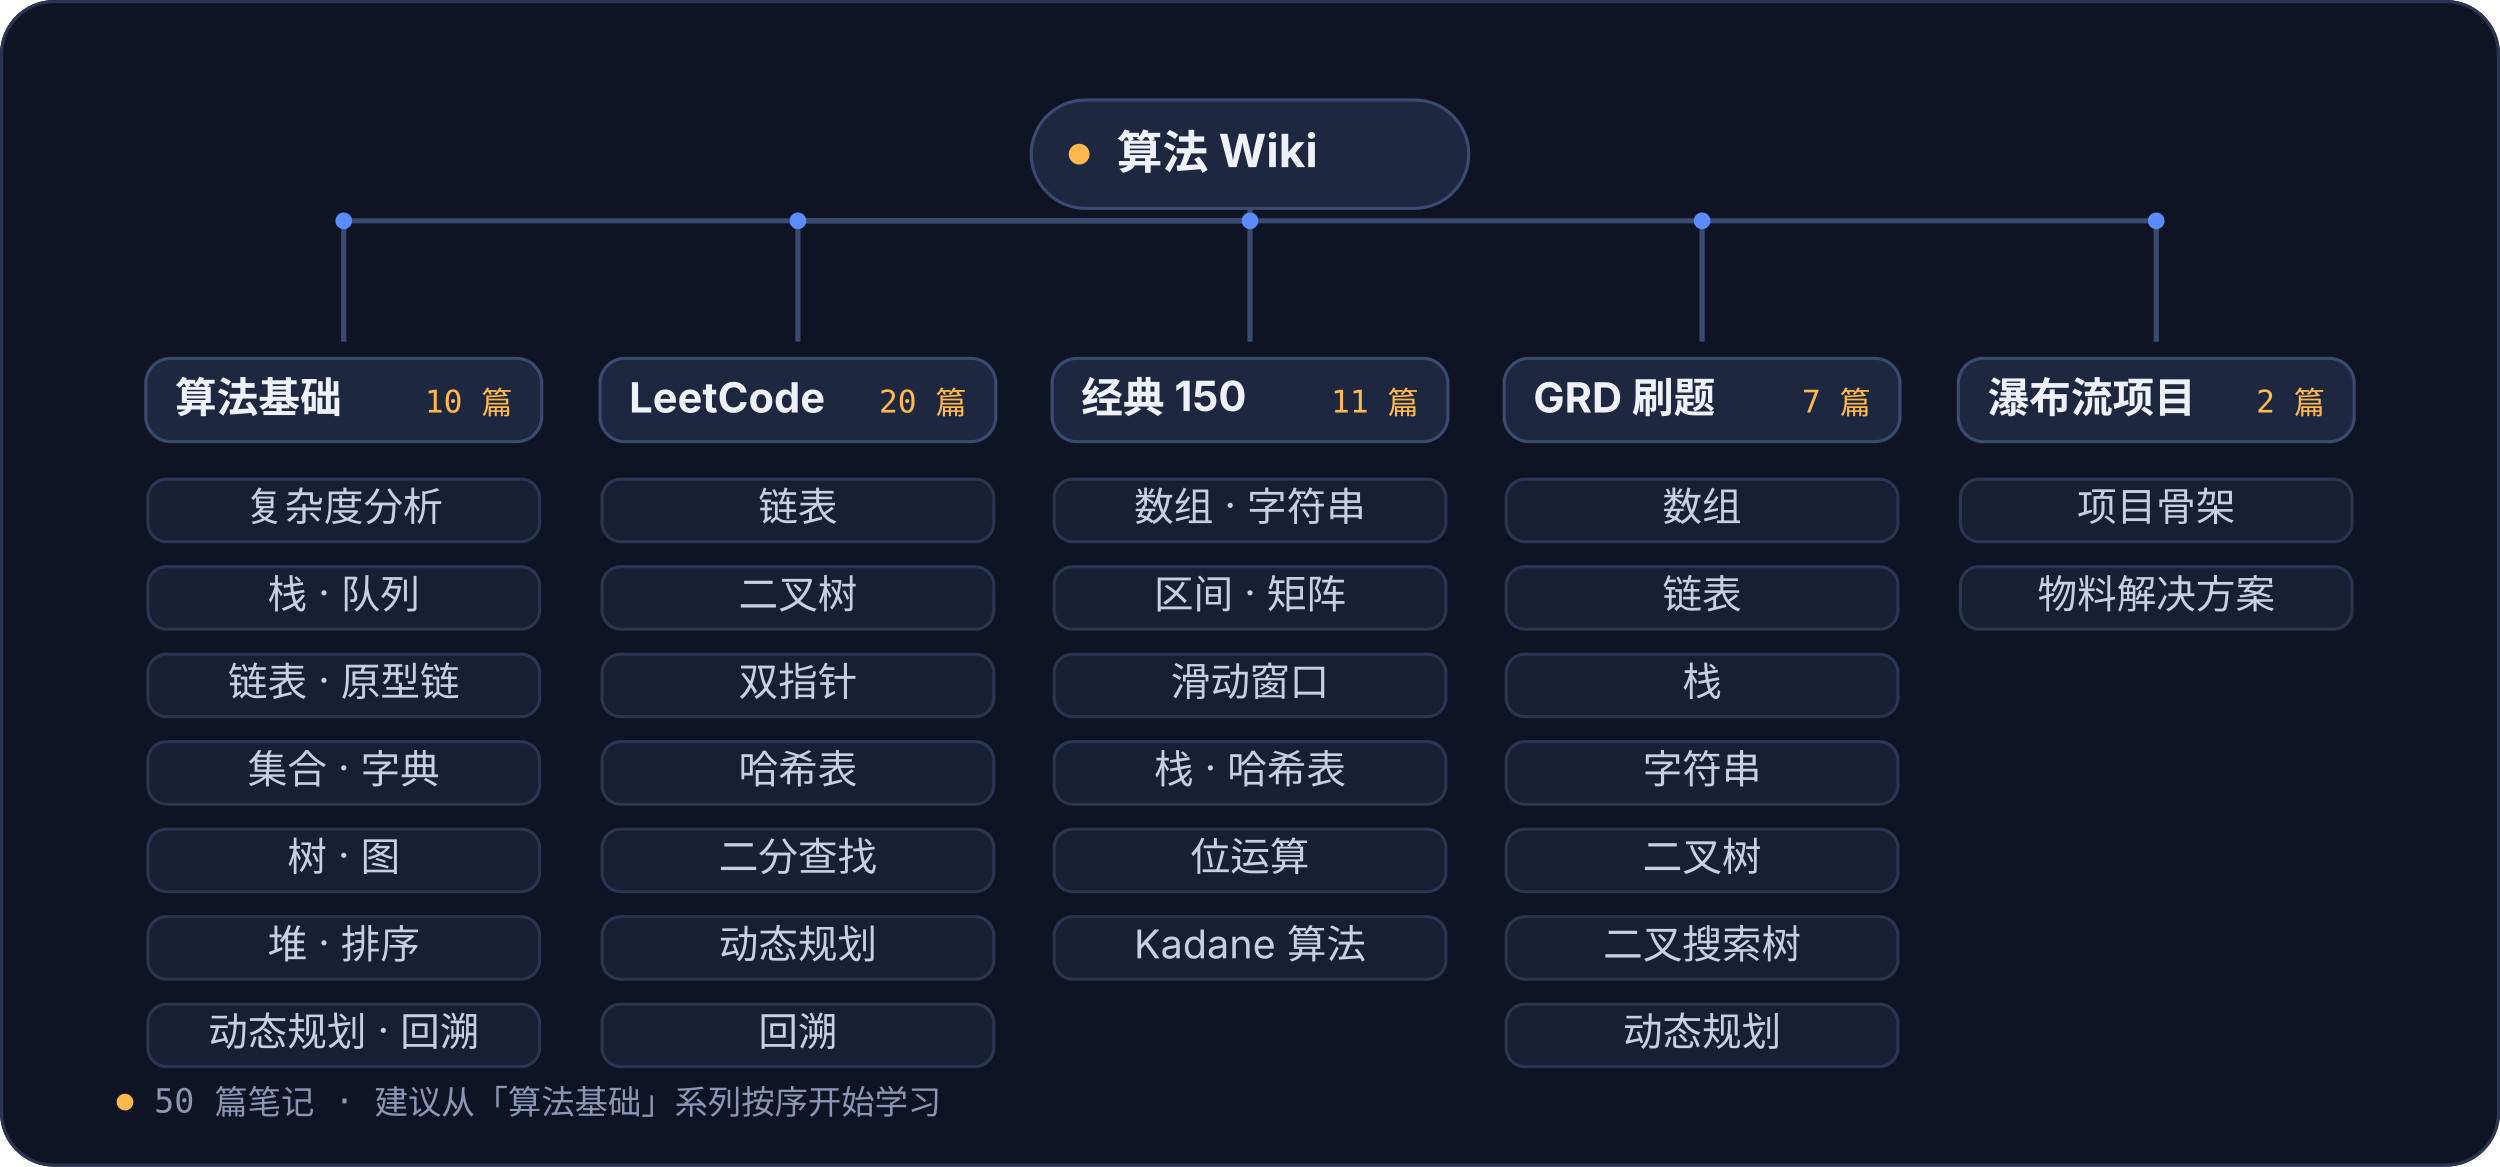
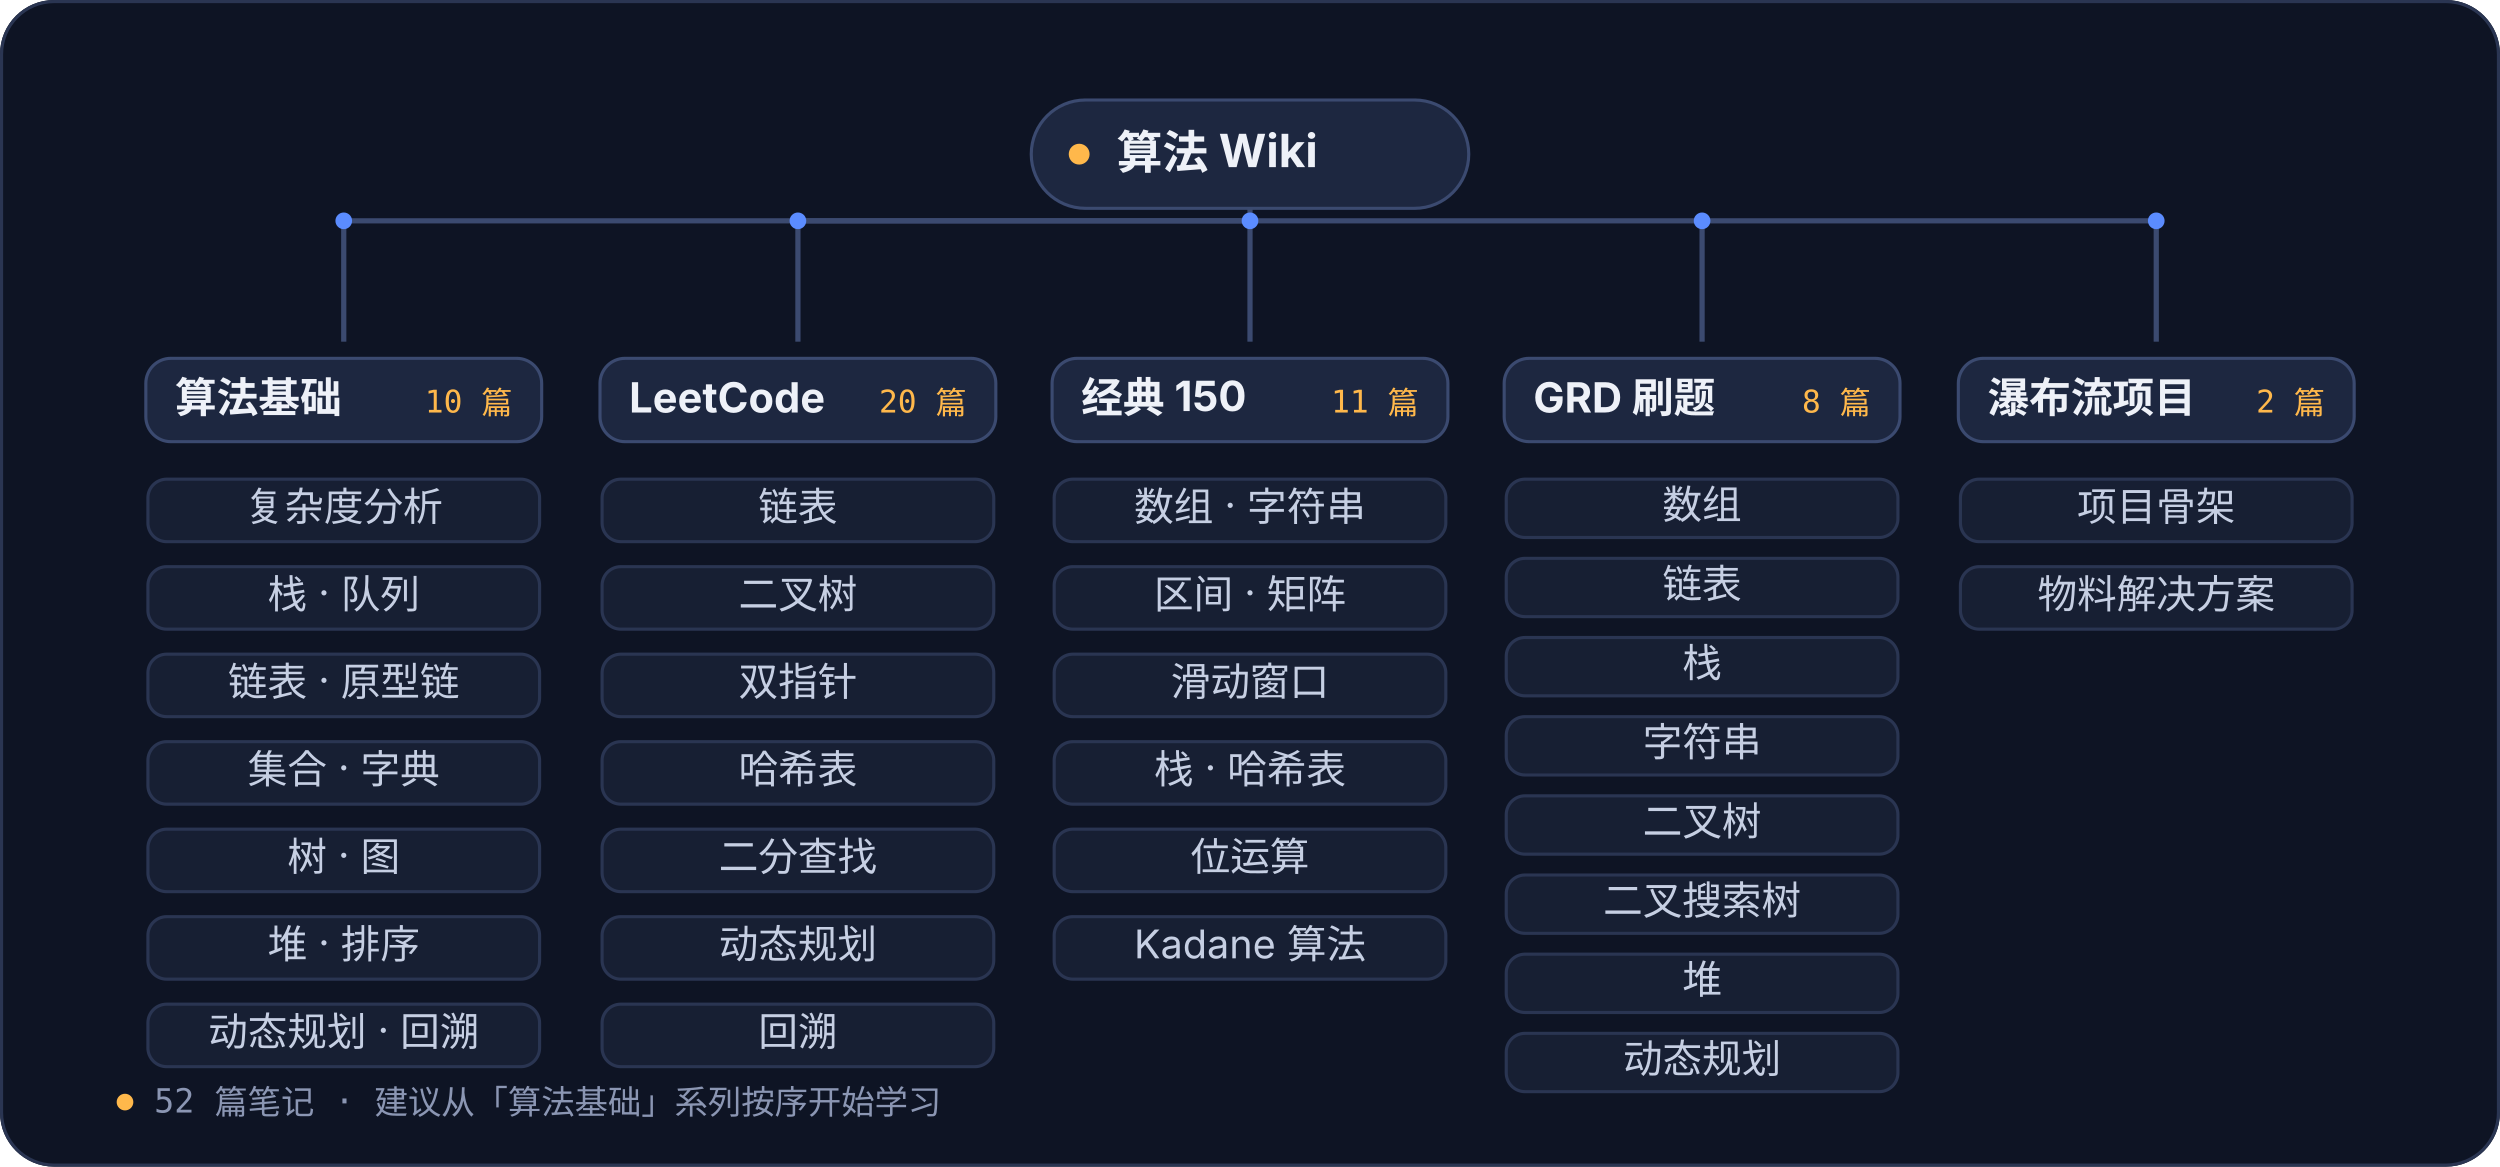
<svg xmlns="http://www.w3.org/2000/svg" width="1200" height="560" viewBox="0 0 1200 560" role="img" aria-labelledby="title desc">
  <rect x="0" y="0" width="1200" height="560" rx="26" fill="#0e1424" />
  <rect x="0.75" y="0.75" width="1198.5" height="558.5" rx="25.25" fill="none" stroke="#2a3552" stroke-width="1.5" />
  <g id="struct-root">
    <rect x="495" y="48" width="210" height="52" rx="26" fill="#1d2740" stroke="#3b4a70" stroke-width="1.5" />
    <circle cx="518" cy="74" r="5" fill="#ffb84b" />
    <text x="536" y="81" font-family="-apple-system, 'PingFang SC', 'Noto Sans SC', sans-serif" font-size="22" font-weight="700" fill="#eef1f8">算法 Wiki</text>
    <path d="M600 100 V106 M165 106 H600 M383 106 H164 M600 106 H164" fill="none" stroke="#3b4a70" stroke-width="2.5" />
    <path d="M600 106 H600 M600 106 H383 M600 106 H817 M600 106 H1035 M165 106 V164 M383 106 V164 M600 106 V164 M817 106 V164 M1035 106 V164" fill="none" stroke="#3b4a70" stroke-width="2.5" />
    <circle cx="165" cy="106" r="4" fill="#5b8cff" />
    <circle cx="383" cy="106" r="4" fill="#5b8cff" />
    <circle cx="600" cy="106" r="4" fill="#5b8cff" />
    <circle cx="817" cy="106" r="4" fill="#5b8cff" />
    <circle cx="1035" cy="106" r="4" fill="#5b8cff" />
  </g>
  <g id="col-0">
    <rect x="70" y="172" width="190" height="40" rx="12" fill="#1d2740" stroke="#3b4a70" stroke-width="1.5" />
    <text x="84" y="198" font-family="-apple-system, 'PingFang SC', 'Noto Sans SC', sans-serif" font-size="20" font-weight="700" fill="#eef1f8">算法基础</text>
    <text x="246" y="198" text-anchor="end" font-family="ui-monospace, 'SF Mono', Menlo, monospace" font-size="15" fill="#ffb84b">10 篇</text>
    <g font-family="-apple-system, 'PingFang SC', 'Noto Sans SC', sans-serif" font-size="19" fill="#c6cfe3">
      <g>
        <rect x="71" y="230" width="188" height="30" rx="9" fill="#171f33" stroke="#2a3552" stroke-width="1.5" />
        <text x="165" y="250" text-anchor="middle">复杂度分析</text>
      </g>
      <g>
        <rect x="71" y="272" width="188" height="30" rx="9" fill="#171f33" stroke="#2a3552" stroke-width="1.5" />
        <text x="165" y="292" text-anchor="middle">栈 · 队列</text>
      </g>
      <g>
        <rect x="71" y="314" width="188" height="30" rx="9" fill="#171f33" stroke="#2a3552" stroke-width="1.5" />
        <text x="165" y="334" text-anchor="middle">链表 · 原型链</text>
      </g>
      <g>
        <rect x="71" y="356" width="188" height="30" rx="9" fill="#171f33" stroke="#2a3552" stroke-width="1.5" />
        <text x="165" y="376" text-anchor="middle">集合 · 字典</text>
      </g>
      <g>
        <rect x="71" y="398" width="188" height="30" rx="9" fill="#171f33" stroke="#2a3552" stroke-width="1.5" />
        <text x="165" y="418" text-anchor="middle">树 · 图</text>
      </g>
      <g>
        <rect x="71" y="440" width="188" height="30" rx="9" fill="#171f33" stroke="#2a3552" stroke-width="1.5" />
        <text x="165" y="460" text-anchor="middle">堆 · 排序</text>
      </g>
      <g>
        <rect x="71" y="482" width="188" height="30" rx="9" fill="#171f33" stroke="#2a3552" stroke-width="1.5" />
        <text x="165" y="502" text-anchor="middle">动态规划 · 回溯</text>
      </g>
    </g>
  </g>
  <g id="col-1">
    <rect x="288" y="172" width="190" height="40" rx="12" fill="#1d2740" stroke="#3b4a70" stroke-width="1.5" />
    <text x="302" y="198" font-family="-apple-system, 'PingFang SC', 'Noto Sans SC', sans-serif" font-size="20" font-weight="700" fill="#eef1f8">LeetCode</text>
    <text x="464" y="198" text-anchor="end" font-family="ui-monospace, 'SF Mono', Menlo, monospace" font-size="15" fill="#ffb84b">20 篇</text>
    <g font-family="-apple-system, 'PingFang SC', 'Noto Sans SC', sans-serif" font-size="19" fill="#c6cfe3">
      <g>
        <rect x="289" y="230" width="188" height="30" rx="9" fill="#171f33" stroke="#2a3552" stroke-width="1.5" />
        <text x="383" y="250" text-anchor="middle">链表</text>
      </g>
      <g>
        <rect x="289" y="272" width="188" height="30" rx="9" fill="#171f33" stroke="#2a3552" stroke-width="1.5" />
        <text x="383" y="292" text-anchor="middle">二叉树</text>
      </g>
      <g>
        <rect x="289" y="314" width="188" height="30" rx="9" fill="#171f33" stroke="#2a3552" stroke-width="1.5" />
        <text x="383" y="334" text-anchor="middle">双指针</text>
      </g>
      <g>
        <rect x="289" y="356" width="188" height="30" rx="9" fill="#171f33" stroke="#2a3552" stroke-width="1.5" />
        <text x="383" y="376" text-anchor="middle">哈希表</text>
      </g>
      <g>
        <rect x="289" y="398" width="188" height="30" rx="9" fill="#171f33" stroke="#2a3552" stroke-width="1.5" />
        <text x="383" y="418" text-anchor="middle">二分查找</text>
      </g>
      <g>
        <rect x="289" y="440" width="188" height="30" rx="9" fill="#171f33" stroke="#2a3552" stroke-width="1.5" />
        <text x="383" y="460" text-anchor="middle">动态规划</text>
      </g>
      <g>
        <rect x="289" y="482" width="188" height="30" rx="9" fill="#171f33" stroke="#2a3552" stroke-width="1.5" />
        <text x="383" y="502" text-anchor="middle">回溯</text>
      </g>
    </g>
  </g>
  <g id="col-2">
    <rect x="505" y="172" width="190" height="40" rx="12" fill="#1d2740" stroke="#3b4a70" stroke-width="1.5" />
    <text x="519" y="198" font-family="-apple-system, 'PingFang SC', 'Noto Sans SC', sans-serif" font-size="20" font-weight="700" fill="#eef1f8">经典 150</text>
    <text x="681" y="198" text-anchor="end" font-family="ui-monospace, 'SF Mono', Menlo, monospace" font-size="15" fill="#ffb84b">11 篇</text>
    <g font-family="-apple-system, 'PingFang SC', 'Noto Sans SC', sans-serif" font-size="19" fill="#c6cfe3">
      <g>
        <rect x="506" y="230" width="188" height="30" rx="9" fill="#171f33" stroke="#2a3552" stroke-width="1.5" />
        <text x="600" y="250" text-anchor="middle">数组 · 字符串</text>
      </g>
      <g>
        <rect x="506" y="272" width="188" height="30" rx="9" fill="#171f33" stroke="#2a3552" stroke-width="1.5" />
        <text x="600" y="292" text-anchor="middle">区间 · 矩阵</text>
      </g>
      <g>
        <rect x="506" y="314" width="188" height="30" rx="9" fill="#171f33" stroke="#2a3552" stroke-width="1.5" />
        <text x="600" y="334" text-anchor="middle">滑动窗口</text>
      </g>
      <g>
        <rect x="506" y="356" width="188" height="30" rx="9" fill="#171f33" stroke="#2a3552" stroke-width="1.5" />
        <text x="600" y="376" text-anchor="middle">栈 · 哈希表</text>
      </g>
      <g>
        <rect x="506" y="398" width="188" height="30" rx="9" fill="#171f33" stroke="#2a3552" stroke-width="1.5" />
        <text x="600" y="418" text-anchor="middle">位运算</text>
      </g>
      <g>
        <rect x="506" y="440" width="188" height="30" rx="9" fill="#171f33" stroke="#2a3552" stroke-width="1.5" />
        <text x="600" y="460" text-anchor="middle">Kadane 算法</text>
      </g>
    </g>
  </g>
  <g id="col-3">
    <rect x="722" y="172" width="190" height="40" rx="12" fill="#1d2740" stroke="#3b4a70" stroke-width="1.5" />
    <text x="736" y="198" font-family="-apple-system, 'PingFang SC', 'Noto Sans SC', sans-serif" font-size="20" font-weight="700" fill="#eef1f8">GRD 刷题</text>
-     <text x="898" y="198" text-anchor="end" font-family="ui-monospace, 'SF Mono', Menlo, monospace" font-size="15" fill="#ffb84b">7 篇</text>
+     <text x="898" y="198" text-anchor="end" font-family="ui-monospace, 'SF Mono', Menlo, monospace" font-size="15" fill="#ffb84b">8 篇</text>
    <g font-family="-apple-system, 'PingFang SC', 'Noto Sans SC', sans-serif" font-size="19" fill="#c6cfe3">
      <g>
-         <rect x="723" y="230" width="188" height="30" rx="9" fill="#171f33" stroke="#2a3552" stroke-width="1.5" />
-         <text x="817" y="250" text-anchor="middle">数组</text>
+         <rect x="723" y="230" width="188" height="28" rx="9" fill="#171f33" stroke="#2a3552" stroke-width="1.5" />
+         <text x="817" y="249" text-anchor="middle">数组</text>
      </g>
      <g>
-         <rect x="723" y="272" width="188" height="30" rx="9" fill="#171f33" stroke="#2a3552" stroke-width="1.5" />
-         <text x="817" y="292" text-anchor="middle">链表</text>
+         <rect x="723" y="268" width="188" height="28" rx="9" fill="#171f33" stroke="#2a3552" stroke-width="1.5" />
+         <text x="817" y="287" text-anchor="middle">链表</text>
      </g>
      <g>
-         <rect x="723" y="314" width="188" height="30" rx="9" fill="#171f33" stroke="#2a3552" stroke-width="1.5" />
-         <text x="817" y="334" text-anchor="middle">栈</text>
+         <rect x="723" y="306" width="188" height="28" rx="9" fill="#171f33" stroke="#2a3552" stroke-width="1.5" />
+         <text x="817" y="325" text-anchor="middle">栈</text>
      </g>
      <g>
-         <rect x="723" y="356" width="188" height="30" rx="9" fill="#171f33" stroke="#2a3552" stroke-width="1.5" />
-         <text x="817" y="376" text-anchor="middle">字符串</text>
+         <rect x="723" y="344" width="188" height="28" rx="9" fill="#171f33" stroke="#2a3552" stroke-width="1.5" />
+         <text x="817" y="363" text-anchor="middle">字符串</text>
      </g>
      <g>
-         <rect x="723" y="398" width="188" height="30" rx="9" fill="#171f33" stroke="#2a3552" stroke-width="1.5" />
-         <text x="817" y="418" text-anchor="middle">二叉树</text>
+         <rect x="723" y="382" width="188" height="28" rx="9" fill="#171f33" stroke="#2a3552" stroke-width="1.5" />
+         <text x="817" y="401" text-anchor="middle">二叉树</text>
      </g>
      <g>
-         <rect x="723" y="440" width="188" height="30" rx="9" fill="#171f33" stroke="#2a3552" stroke-width="1.5" />
-         <text x="817" y="460" text-anchor="middle">二叉搜索树</text>
+         <rect x="723" y="420" width="188" height="28" rx="9" fill="#171f33" stroke="#2a3552" stroke-width="1.5" />
+         <text x="817" y="439" text-anchor="middle">二叉搜索树</text>
      </g>
      <g>
-         <rect x="723" y="482" width="188" height="30" rx="9" fill="#171f33" stroke="#2a3552" stroke-width="1.5" />
-         <text x="817" y="502" text-anchor="middle">动态规划</text>
+         <rect x="723" y="458" width="188" height="28" rx="9" fill="#171f33" stroke="#2a3552" stroke-width="1.5" />
+         <text x="817" y="477" text-anchor="middle">堆</text>
+       </g>
+       <g>
+         <rect x="723" y="496" width="188" height="28" rx="9" fill="#171f33" stroke="#2a3552" stroke-width="1.5" />
+         <text x="817" y="515" text-anchor="middle">动态规划</text>
      </g>
    </g>
  </g>
  <g id="col-4">
    <rect x="940" y="172" width="190" height="40" rx="12" fill="#1d2740" stroke="#3b4a70" stroke-width="1.5" />
    <text x="954" y="198" font-family="-apple-system, 'PingFang SC', 'Noto Sans SC', sans-serif" font-size="20" font-weight="700" fill="#eef1f8">瀑布流项目</text>
    <text x="1116" y="198" text-anchor="end" font-family="ui-monospace, 'SF Mono', Menlo, monospace" font-size="15" fill="#ffb84b">2 篇</text>
    <g font-family="-apple-system, 'PingFang SC', 'Noto Sans SC', sans-serif" font-size="19" fill="#c6cfe3">
      <g>
        <rect x="941" y="230" width="188" height="30" rx="9" fill="#171f33" stroke="#2a3552" stroke-width="1.5" />
        <text x="1035" y="250" text-anchor="middle">项目骨架</text>
      </g>
      <g>
        <rect x="941" y="272" width="188" height="30" rx="9" fill="#171f33" stroke="#2a3552" stroke-width="1.5" />
        <text x="1035" y="292" text-anchor="middle">物料解决方案</text>
      </g>
    </g>
  </g>
  <g font-family="ui-monospace, 'SF Mono', Menlo, monospace" font-size="16" fill="#8b96b3">
    <circle cx="60" cy="529" r="4" fill="#ffb84b" />
-     <text x="74" y="534">50 篇笔记 · 建议从「算法基础」系列按序开始学习</text>
+     <text x="74" y="534">52 篇笔记 · 建议从「算法基础」系列按序开始学习</text>
  </g>
</svg>
